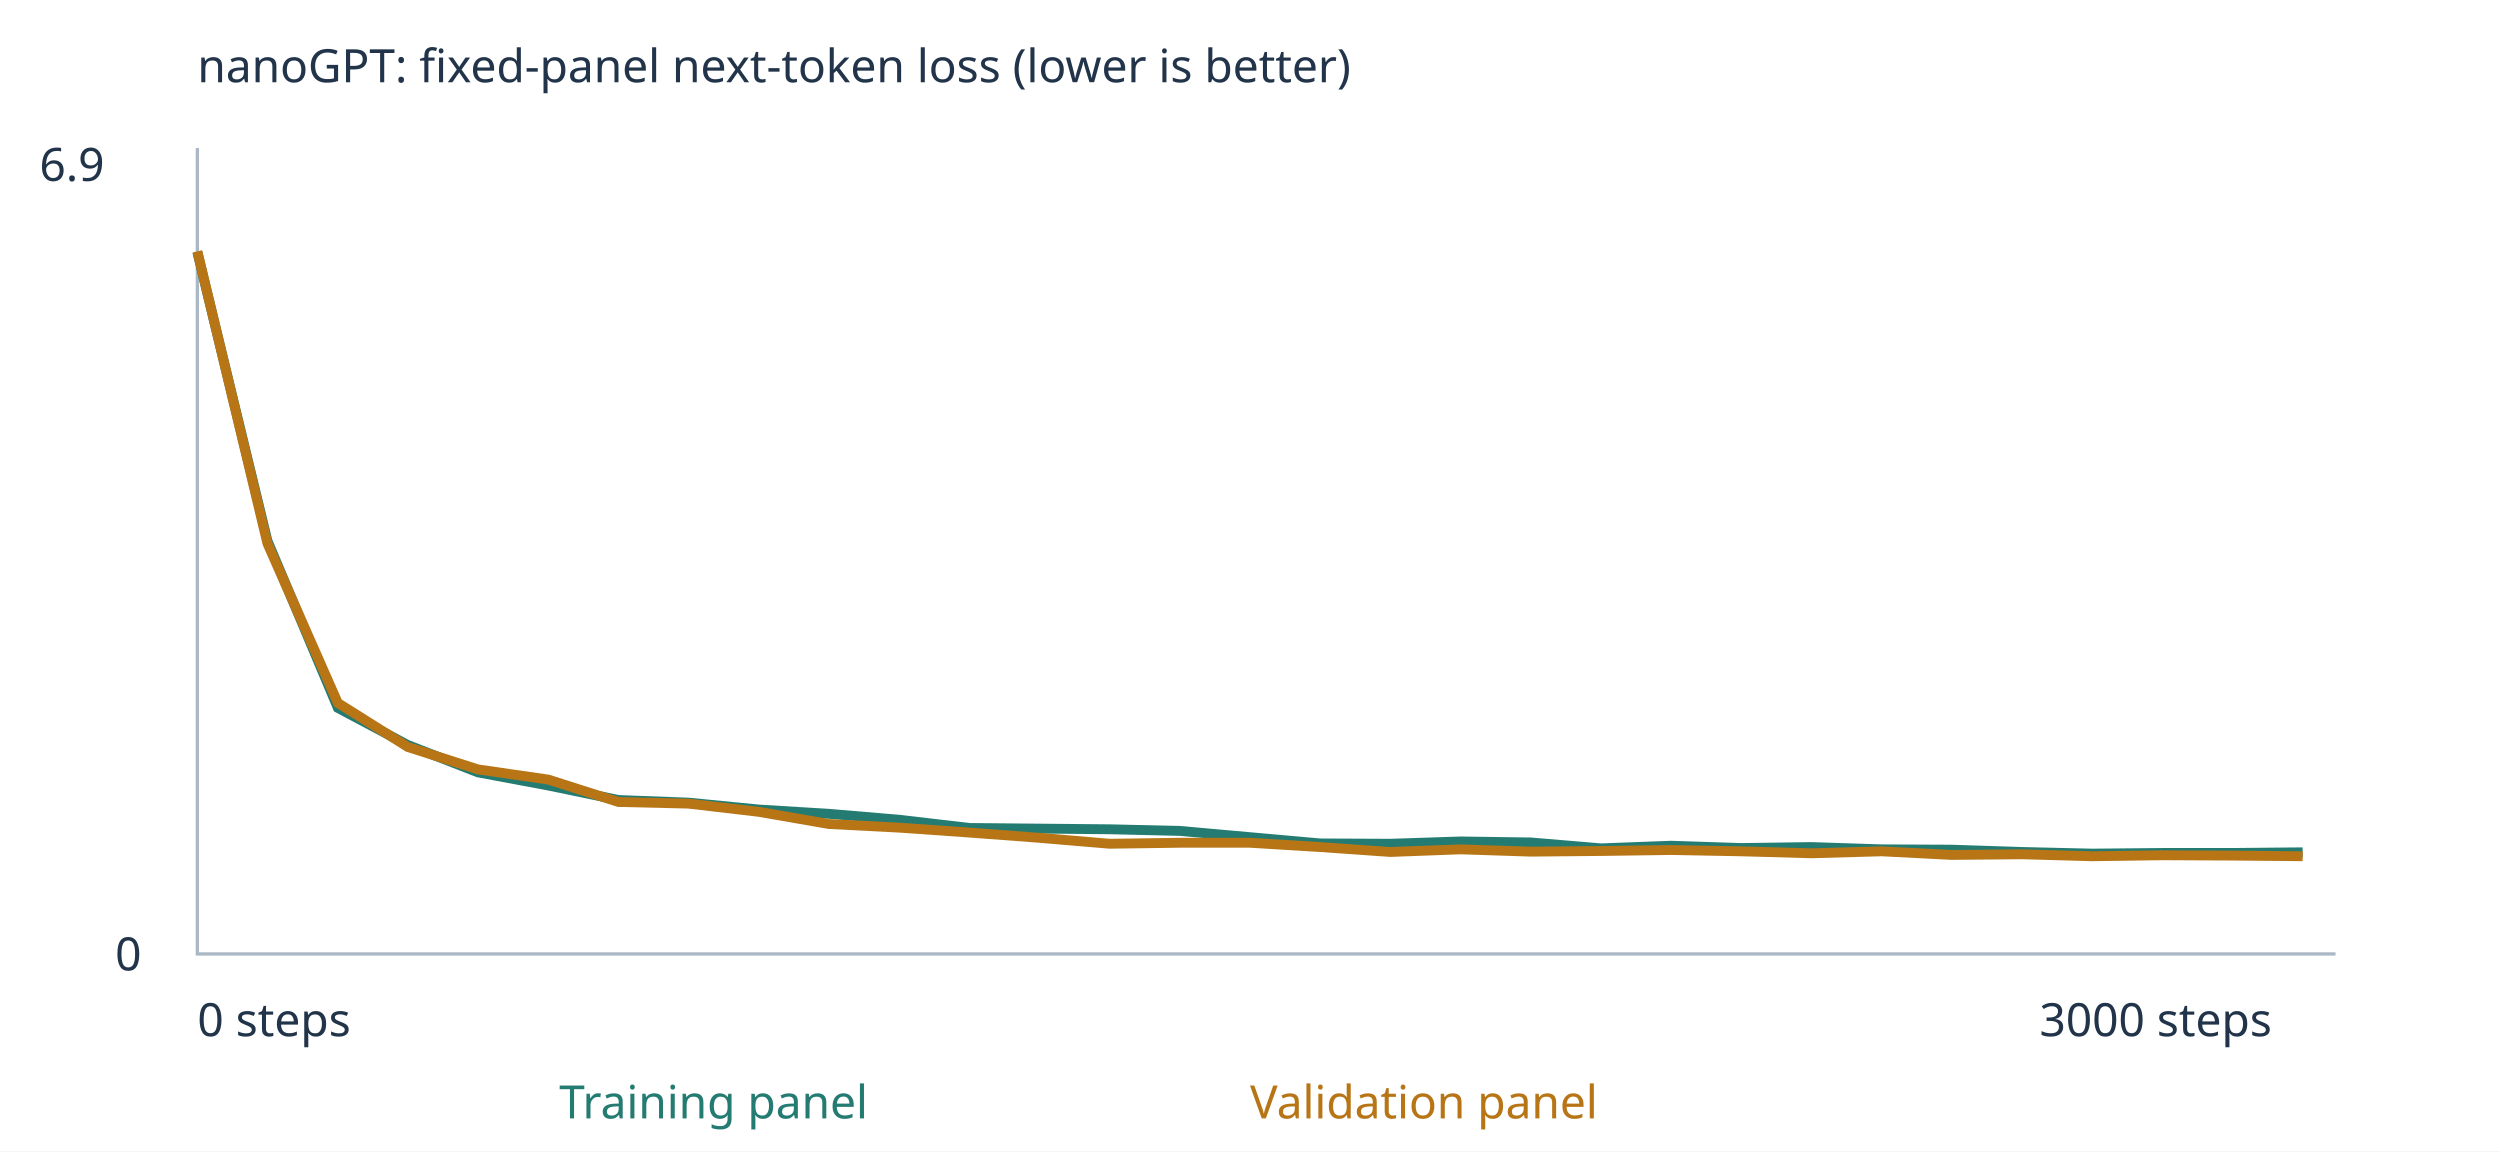
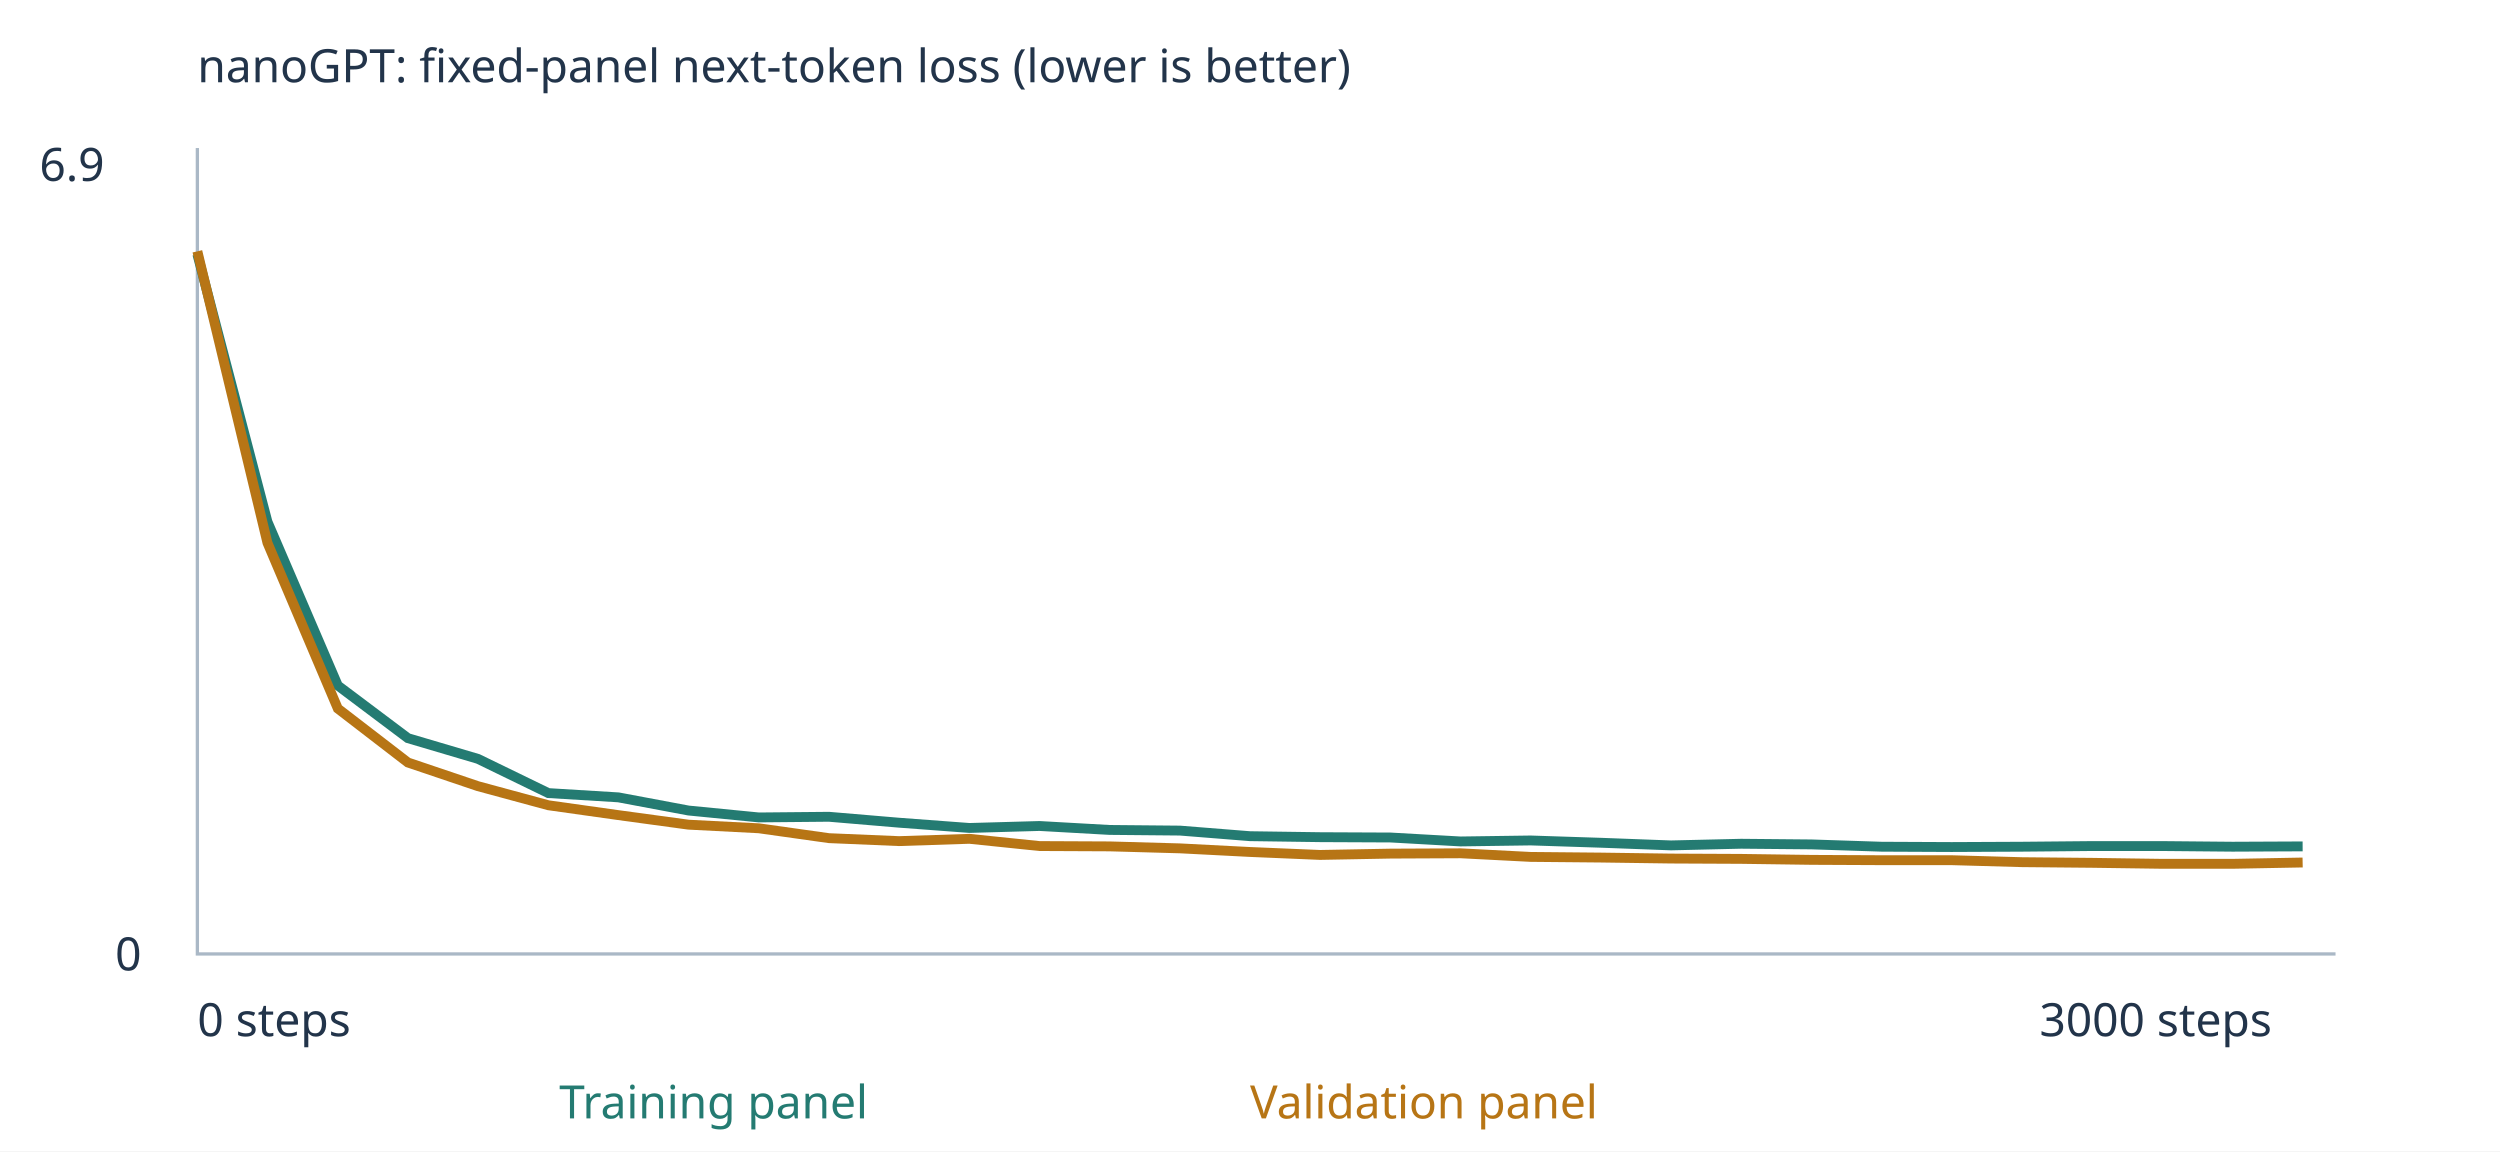
<svg xmlns="http://www.w3.org/2000/svg" width="760" height="350" viewBox="0 0 760 350">
  <rect width="760" height="350" fill="white" />
  <g font-family="sans-serif" font-size="14" fill="#22344a">
    <text x="60" y="25">nanoGPT: fixed-panel next-token loss (lower is better)</text>
    <path d="M60 45V290H710" fill="none" stroke="#aab8c6" />
    <text x="35" y="295">0</text>
    <text x="12" y="55">6.9</text>
    <text x="60" y="315">0 steps</text>
    <text x="620" y="315">3000 steps</text>
-     <polyline points="60.0,76.7 81.3,164.4 102.7,215.2 124.0,226.5 145.3,234.8 166.7,238.8 188.0,243.2 209.3,244.0 230.7,246.1 252.0,247.4 273.3,249.2 294.7,251.7 316.0,251.9 337.3,252.1 358.7,252.6 380.0,254.5 401.3,256.4 422.7,256.5 444.0,255.8 465.3,256.1 486.7,257.9 508.0,257.1 529.3,257.8 550.7,257.5 572.0,258.2 593.3,258.3 614.7,259.0 636.0,259.5 657.3,259.3 678.7,259.3 700.0,259.1" fill="none" stroke="#247b72" stroke-width="3" />
-     <polyline points="60.0,76.4 81.3,165.2 102.7,213.7 124.0,227.1 145.3,233.9 166.7,237.0 188.0,243.8 209.3,244.3 230.7,246.8 252.0,250.5 273.3,251.6 294.7,253.1 316.0,254.7 337.3,256.5 358.7,256.2 380.0,256.2 401.3,257.5 422.7,259.0 444.0,258.2 465.3,258.9 486.7,258.7 508.0,258.4 529.3,258.8 550.7,259.4 572.0,258.8 593.3,259.9 614.7,259.7 636.0,260.3 657.3,260.0 678.7,260.1 700.0,260.3" fill="none" stroke="#b77515" stroke-width="3" />
+     <polyline points="60.0,77.3 81.3,158.6 102.7,208.4 124.0,224.4 145.3,230.7 166.7,241.1 188.0,242.4 209.3,246.4 230.7,248.5 252.0,248.3 273.3,250.1 294.7,251.7 316.0,251.1 337.3,252.3 358.7,252.5 380.0,254.2 401.3,254.5 422.7,254.6 444.0,255.8 465.3,255.5 486.7,256.2 508.0,257.0 529.3,256.5 550.7,256.7 572.0,257.4 593.3,257.5 614.7,257.4 636.0,257.2 657.3,257.2 678.7,257.4 700.0,257.3" fill="none" stroke="#247b72" stroke-width="3" />
+     <polyline points="60.0,76.4 81.3,165.0 102.7,215.4 124.0,231.8 145.3,239.0 166.7,244.8 188.0,247.8 209.3,250.7 230.7,251.8 252.0,254.8 273.3,255.7 294.7,255.0 316.0,257.2 337.3,257.3 358.7,257.9 380.0,259.0 401.3,259.9 422.7,259.5 444.0,259.4 465.3,260.5 486.7,260.7 508.0,261.0 529.3,261.1 550.7,261.4 572.0,261.5 593.3,261.5 614.7,262.1 636.0,262.3 657.3,262.6 678.7,262.6 700.0,262.2" fill="none" stroke="#b77515" stroke-width="3" />
    <text x="170" y="340" fill="#247b72">Training panel</text>
    <text x="380" y="340" fill="#b77515">Validation panel</text>
  </g>
</svg>
